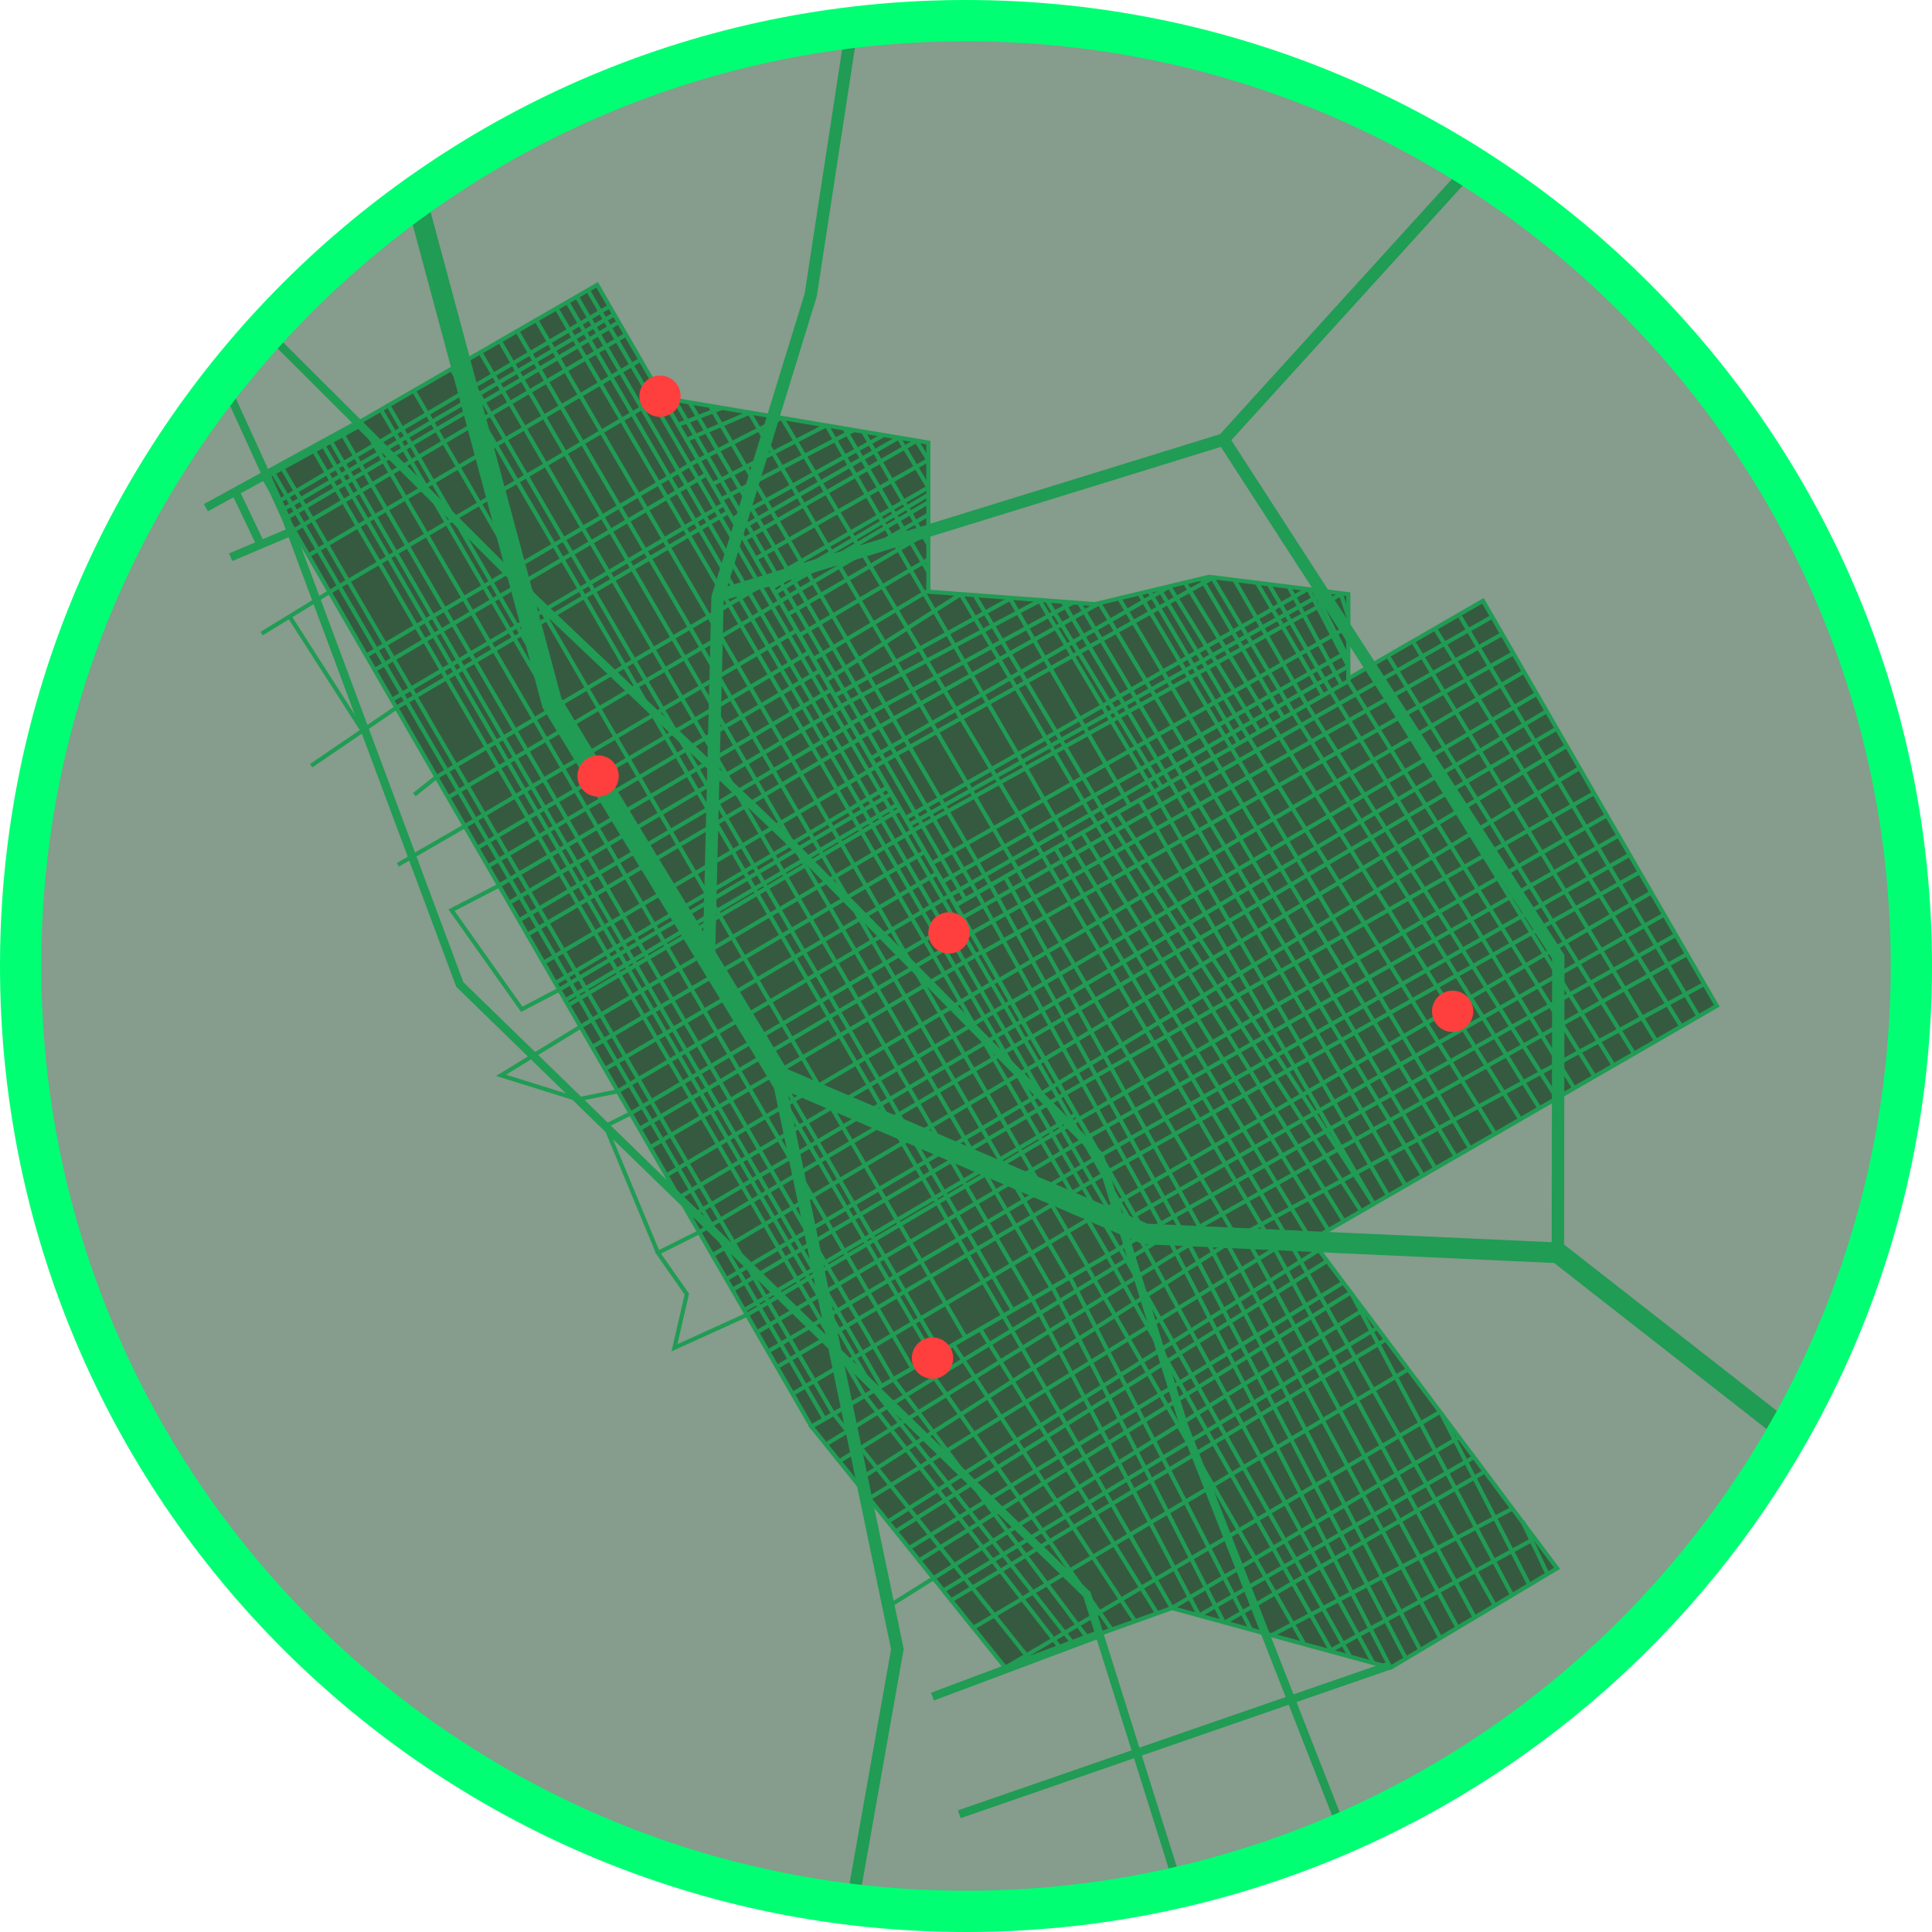
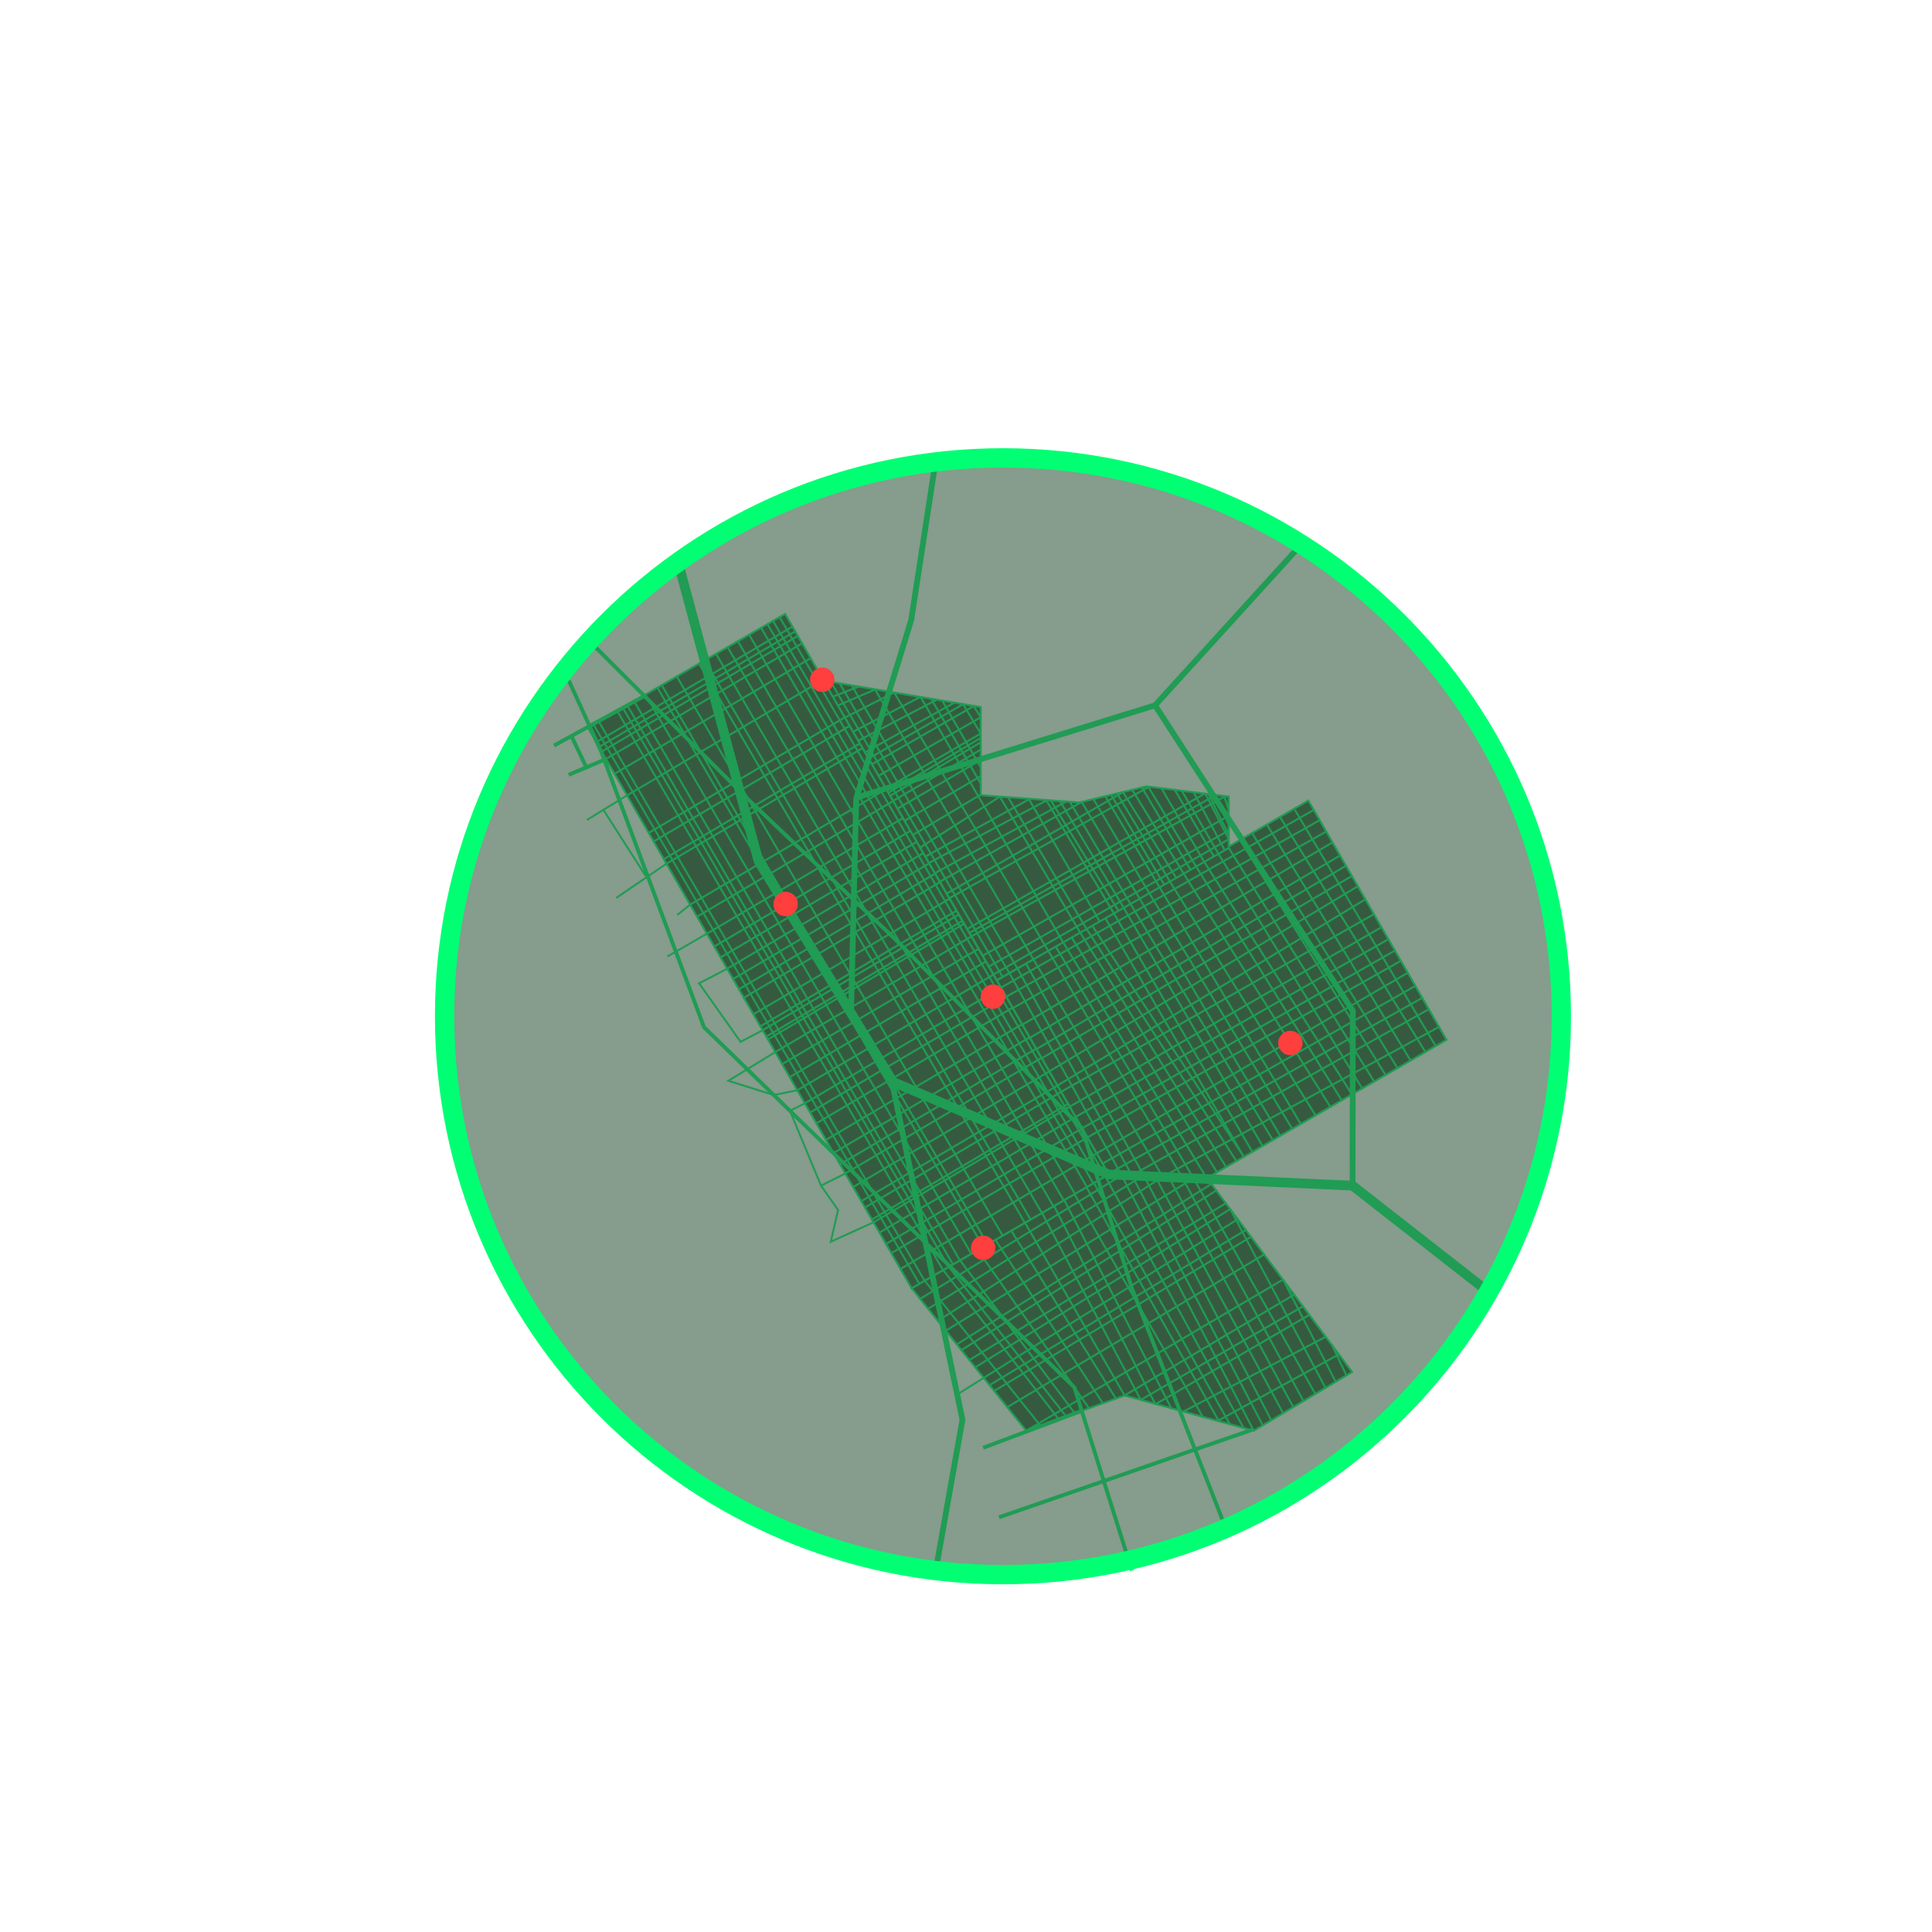
- <svg xmlns="http://www.w3.org/2000/svg" id="Layer_2" data-name="Layer 2" viewBox="0 0 468 468">
+ <svg xmlns="http://www.w3.org/2000/svg" id="a" data-name="Layer 1" viewBox="0 0 1000 1000">
  <defs>
    <style>
-       .cls-1 {
+       .b {
        stroke-width: 3px;
      }

-       .cls-1, .cls-2, .cls-3, .cls-4, .cls-5, .cls-6 {
+       .b, .c, .d, .e, .f, .g {
        stroke: #00ff73;
        stroke-miterlimit: 10;
      }

-       .cls-1, .cls-2, .cls-5, .cls-6 {
+       .b, .c, .f, .g {
        fill: none;
      }

-       .cls-7 {
+       .h {
        fill: #ff3e3e;
      }

-       .cls-2 {
+       .c {
        stroke-width: 5px;
      }

-       .cls-3 {
+       .d {
        fill: #365b40;
      }

-       .cls-4 {
+       .e {
        fill: rgba(54, 91, 64, .6);
        stroke-width: 10px;
      }

-       .cls-5 {
+       .f {
        stroke-width: 2px;
      }
    </style>
  </defs>
-   <g id="Layer_1-2" data-name="Layer 1">
-     <g>
-       <rect class="cls-3" x="123.93" y="74.55" width="93.34" height="265.47" transform="translate(-80.78 113.07) rotate(-30)" />
-       <rect class="cls-3" x="249.96" y="174.82" width="147.48" height="113.29" transform="translate(-72.37 192.86) rotate(-30)" />
-       <line class="cls-6" x1="75.59" y1="108.41" x2="209.23" y2="337.76" />
-       <line class="cls-6" x1="68.26" y1="113.17" x2="201.9" y2="342.52" />
-       <line class="cls-6" x1="77.89" y1="107.15" x2="211.53" y2="336.5" />
-       <line class="cls-6" x1="82.71" y1="104.74" x2="216.35" y2="334.09" />
-       <line class="cls-6" x1="87.53" y1="102.34" x2="221.16" y2="331.68" />
-       <line class="cls-6" x1="92.34" y1="99.33" x2="225.98" y2="328.67" />
-       <line class="cls-6" x1="100.17" y1="94.51" x2="233.8" y2="323.86" />
-       <line class="cls-6" x1="109.2" y1="89.09" x2="242.83" y2="318.44" />
-       <line class="cls-6" x1="111.6" y1="87.89" x2="245.24" y2="317.24" />
-       <line class="cls-6" x1="116.42" y1="85.48" x2="250.06" y2="314.83" />
-       <line class="cls-6" x1="121.15" y1="82.72" x2="254.78" y2="312.06" />
-       <line class="cls-6" x1="125.36" y1="80.31" x2="259" y2="309.66" />
-       <line class="cls-6" x1="129.96" y1="77.64" x2="263.6" y2="306.99" />
-       <line class="cls-6" x1="134.78" y1="74.63" x2="268.41" y2="303.98" />
-       <line class="cls-6" x1="139.59" y1="71.62" x2="273.23" y2="300.97" />
-       <line class="cls-6" x1="67.17" y1="121.66" x2="147.83" y2="74.1" />
-       <line class="cls-6" x1="68.06" y1="123.74" x2="148.73" y2="76.18" />
-       <line class="cls-6" x1="69.27" y1="125.54" x2="149.93" y2="77.99" />
-       <line class="cls-6" x1="71.07" y1="128.55" x2="151.74" y2="81" />
-       <line class="cls-6" x1="74.69" y1="134.57" x2="155.35" y2="87.02" />
-       <polyline class="cls-6" points="160.17 96.05 79.5 143.6 63.38 153.48" />
-       <line class="cls-6" x1="94.26" y1="98.53" x2="227.9" y2="327.88" />
-       <line class="cls-6" x1="79.82" y1="106.35" x2="213.45" y2="335.7" />
-       <line class="cls-6" x1="65.97" y1="114.18" x2="199.61" y2="343.53" />
-       <polygon class="cls-3" points="160.47 96.37 224.88 107.21 224.88 143.33 265.21 146.34 292.9 139.72 326.61 143.93 326.61 164.98 231.5 219.18 160.47 96.37" />
-       <polygon class="cls-3" points="196.59 345.59 243.54 403.98 283.87 389.53 336.85 403.98 377.18 379.9 317.67 300.36 277.38 298.9 196.59 345.59" />
-       <line class="cls-6" x1="88.8" y1="158.77" x2="169.47" y2="111.21" />
-       <line class="cls-6" x1="90.61" y1="162.38" x2="171.27" y2="114.83" />
-       <line class="cls-6" x1="94.82" y1="169.6" x2="175.49" y2="122.05" />
-       <polyline class="cls-6" points="176.69 123.86 96.03 171.41 75.38 185.48" />
-       <polyline class="cls-6" points="186.32 140.71 105.66 188.27 100.38 192.48" />
-       <line class="cls-6" x1="108.67" y1="193.08" x2="189.33" y2="145.53" />
-       <polyline class="cls-6" points="192.94 152.75 112.28 200.3 96.38 209.48" />
-       <line class="cls-6" x1="137.43" y1="73.17" x2="271.07" y2="302.52" />
-       <line class="cls-6" x1="142.44" y1="70.34" x2="276.08" y2="299.69" />
-       <line class="cls-6" x1="115.33" y1="205.56" x2="196" y2="158.01" />
-       <line class="cls-6" x1="118.34" y1="209.78" x2="198.4" y2="162.59" />
-       <line class="cls-6" x1="123.16" y1="218.81" x2="203.82" y2="171.25" />
-       <line class="cls-6" x1="125.57" y1="223.02" x2="206.23" y2="175.47" />
-       <line class="cls-6" x1="127.37" y1="226.63" x2="208.04" y2="179.08" />
-       <line class="cls-6" x1="131.59" y1="233.26" x2="212.25" y2="185.7" />
-       <line class="cls-6" x1="134.6" y1="238.07" x2="215.26" y2="190.52" />
-       <polyline class="cls-6" points="215.86 192.32 135.2 239.88 126.38 244.48 109.38 220.48 120.75 214.59 201.41 167.04" />
-       <line class="cls-6" x1="137" y1="242.28" x2="217.67" y2="194.73" />
-       <line class="cls-6" x1="137.61" y1="243.49" x2="218.27" y2="195.93" />
-       <polyline class="cls-6" points="221.27 201.14 140.61 248.7 121.38 260.48 139.99 266.3" />
-       <line class="cls-6" x1="143.62" y1="253.51" x2="223.68" y2="206.53" />
-       <line class="cls-6" x1="146.63" y1="258.93" x2="227.29" y2="211.38" />
-       <polyline class="cls-6" points="230.3 216.79 149.64 264.35 139.99 266.3" />
-       <polyline class="cls-6" points="233.31 222.21 152.65 269.77 146.63 272.77" />
-       <line class="cls-6" x1="155.06" y1="273.38" x2="235.72" y2="225.82" />
-       <line class="cls-6" x1="157.27" y1="278.04" x2="237.93" y2="230.49" />
-       <line class="cls-6" x1="161.48" y1="284.66" x2="242.14" y2="237.11" />
-       <line class="cls-6" x1="164.49" y1="290.08" x2="245.15" y2="242.53" />
-       <line class="cls-6" x1="166.9" y1="294.9" x2="247.56" y2="247.34" />
-       <polyline class="cls-6" points="249.97 250.95 169.3 298.51 159.38 303.48 166.38 313.48 163.38 326.48 181.03 318.46 261.69 270.91" />
-       <line class="cls-6" x1="172.6" y1="304.02" x2="253.26" y2="256.46" />
-       <line class="cls-6" x1="175.61" y1="310.04" x2="256.27" y2="262.48" />
-       <line class="cls-6" x1="177.41" y1="312.45" x2="258.08" y2="264.89" />
-       <line class="cls-6" x1="180.42" y1="317.26" x2="261.09" y2="269.71" />
-       <line class="cls-6" x1="183.43" y1="322.68" x2="264.1" y2="275.12" />
-       <line class="cls-6" x1="185.84" y1="327.49" x2="266.5" y2="279.94" />
-       <line class="cls-6" x1="188.25" y1="331.11" x2="268.91" y2="283.55" />
-       <line class="cls-6" x1="191.86" y1="337.73" x2="272.52" y2="290.17" />
-       <line class="cls-6" x1="230.3" y1="216.77" x2="326.61" y2="161.39" />
-       <line class="cls-6" x1="228.47" y1="213.48" x2="326.61" y2="157.78" />
-       <line class="cls-6" x1="225.79" y1="209.11" x2="326.61" y2="151.76" />
-       <line class="cls-6" x1="219.46" y1="198.11" x2="316.82" y2="142.66" />
-       <line class="cls-6" x1="212.24" y1="185.47" x2="293.74" y2="139.97" />
-       <line class="cls-6" x1="211.04" y1="183.66" x2="283.46" y2="141.98" />
-       <line class="cls-6" x1="208.03" y1="178.84" x2="266.38" y2="146.06" />
-       <line class="cls-6" x1="206.22" y1="175.23" x2="259.76" y2="146.06" />
-       <line class="cls-6" x1="203.81" y1="171.02" x2="251.94" y2="145.46" />
-       <line class="cls-6" x1="202.01" y1="168.61" x2="244.85" y2="144.94" />
-       <line class="cls-6" x1="197.19" y1="159.58" x2="224.84" y2="143.1" />
-       <line class="cls-6" x1="200.2" y1="164.72" x2="232.71" y2="143.93" />
-       <line class="cls-6" x1="193.52" y1="153.93" x2="224.88" y2="135.5" />
-       <line class="cls-6" x1="190.58" y1="148.96" x2="224.88" y2="128.88" />
-       <line class="cls-6" x1="189.11" y1="145.57" x2="224.88" y2="124.67" />
-       <line class="cls-6" x1="187.77" y1="143.58" x2="224.88" y2="121.66" />
-       <line class="cls-6" x1="187.1" y1="142.28" x2="224.88" y2="119.85" />
-       <line class="cls-6" x1="186.11" y1="140.57" x2="224.88" y2="118.05" />
-       <line class="cls-6" x1="182.87" y1="135.45" x2="224.88" y2="111.42" />
-       <line class="cls-6" x1="180.04" y1="130.78" x2="222.06" y2="106.76" />
-       <line class="cls-6" x1="178.84" y1="128.38" x2="217.66" y2="106.01" />
-       <line class="cls-6" x1="177.43" y1="125.74" x2="214.05" y2="105.4" />
-       <line class="cls-6" x1="174.44" y1="121.1" x2="206.82" y2="104.2" />
-       <line class="cls-6" x1="172.84" y1="117.16" x2="200.2" y2="103" />
-       <line class="cls-6" x1="169.04" y1="111.58" x2="189.37" y2="101.19" />
-       <line class="cls-6" x1="166.1" y1="106.63" x2="181.54" y2="99.99" />
-       <line class="cls-6" x1="164.13" y1="102.96" x2="174.92" y2="98.78" />
-       <line class="cls-6" x1="163.48" y1="96.98" x2="233.91" y2="217.97" />
-       <line class="cls-6" x1="167.09" y1="97.58" x2="236.92" y2="216.77" />
-       <line class="cls-6" x1="171.91" y1="98.18" x2="239.93" y2="214.36" />
-       <line class="cls-6" x1="181.54" y1="99.99" x2="246.55" y2="210.75" />
-       <line class="cls-6" x1="189.37" y1="101.19" x2="252.57" y2="207.14" />
-       <line class="cls-6" x1="200.2" y1="103" x2="258.59" y2="203.52" />
-       <line class="cls-6" x1="204.42" y1="103.6" x2="224.88" y2="138.51" />
-       <line class="cls-6" x1="209.23" y1="104.8" x2="224.88" y2="131.89" />
-       <line class="cls-6" x1="217.66" y1="106.01" x2="224.88" y2="118.05" />
-       <line class="cls-6" x1="221.87" y1="106.61" x2="224.88" y2="111.42" />
-       <line class="cls-6" x1="232.71" y1="143.93" x2="265.82" y2="199.91" />
-       <line class="cls-6" x1="236.32" y1="144.53" x2="268.22" y2="198.11" />
-       <line class="cls-6" x1="244.75" y1="145.13" x2="273.64" y2="195.1" />
-       <line class="cls-6" x1="251.97" y1="145.74" x2="279.66" y2="192.09" />
-       <line class="cls-6" x1="253.78" y1="145.74" x2="281.47" y2="190.88" />
-       <line class="cls-6" x1="257.39" y1="145.74" x2="283.27" y2="189.08" />
-       <line class="cls-6" x1="261.6" y1="146.34" x2="286.28" y2="187.87" />
-       <line class="cls-6" x1="266.42" y1="146.34" x2="289.89" y2="185.47" />
-       <line class="cls-6" x1="271.23" y1="145.13" x2="294.11" y2="183.66" />
-       <line class="cls-6" x1="276.05" y1="143.93" x2="298.32" y2="181.25" />
-       <line class="cls-6" x1="278.46" y1="143.33" x2="300.13" y2="180.05" />
-       <line class="cls-6" x1="280.86" y1="142.73" x2="302.54" y2="178.84" />
-       <line class="cls-6" x1="283.27" y1="142.12" x2="304.94" y2="177.04" />
-       <line class="cls-6" x1="286.88" y1="140.92" x2="307.95" y2="175.23" />
-       <line class="cls-6" x1="291.1" y1="140.32" x2="310.96" y2="174.03" />
-       <line class="cls-6" x1="293.51" y1="139.72" x2="313.37" y2="172.82" />
-       <line class="cls-6" x1="298.92" y1="140.32" x2="316.38" y2="170.42" />
-       <line class="cls-6" x1="304.34" y1="140.92" x2="320.59" y2="168.61" />
-       <line class="cls-6" x1="307.35" y1="141.52" x2="322.4" y2="167.41" />
-       <line class="cls-6" x1="312.17" y1="142.12" x2="324.81" y2="165.6" />
-       <line class="cls-6" x1="316.98" y1="142.73" x2="326.61" y2="161.39" />
-       <line class="cls-6" x1="318.19" y1="142.73" x2="326.61" y2="159.58" />
-       <line class="cls-6" x1="321.2" y1="143.33" x2="326.61" y2="155.37" />
-       <line class="cls-6" x1="324.81" y1="143.93" x2="326.61" y2="149.35" />
-       <line class="cls-6" x1="221.27" y1="201.12" x2="324.81" y2="143.93" />
-       <line class="cls-6" x1="321.2" y1="143.33" x2="220.07" y2="199.91" />
-       <line class="cls-6" x1="233.31" y1="222.19" x2="361.53" y2="149.35" />
-       <line class="cls-6" x1="235.72" y1="225.8" x2="363.94" y2="153.56" />
-       <line class="cls-6" x1="238.13" y1="230.61" x2="366.34" y2="158.38" />
-       <line class="cls-6" x1="242.34" y1="237.23" x2="369.35" y2="162.59" />
-       <line class="cls-6" x1="245.35" y1="242.65" x2="372.36" y2="168.01" />
-       <line class="cls-6" x1="247.76" y1="247.47" x2="374.77" y2="172.22" />
-       <line class="cls-6" x1="377.18" y1="176.44" x2="250.16" y2="251.08" />
-       <line class="cls-6" x1="379.59" y1="180.65" x2="253.17" y2="256.5" />
-       <line class="cls-6" x1="382.6" y1="186.07" x2="256.18" y2="262.52" />
-       <line class="cls-6" x1="386.21" y1="192.09" x2="257.99" y2="264.93" />
-       <line class="cls-6" x1="389.22" y1="197.51" x2="261.6" y2="270.95" />
-       <line class="cls-6" x1="392.23" y1="202.32" x2="264.01" y2="275.16" />
-       <line class="cls-6" x1="394.64" y1="207.14" x2="266.42" y2="279.97" />
-       <line class="cls-6" x1="397.04" y1="211.35" x2="268.83" y2="283.59" />
-       <line class="cls-6" x1="400.05" y1="216.17" x2="272.44" y2="290.21" />
-       <line class="cls-6" x1="403.06" y1="221.58" x2="274.85" y2="294.42" />
-       <line class="cls-6" x1="406.07" y1="226.4" x2="277.25" y2="298.64" />
-       <line class="cls-6" x1="408.48" y1="231.22" x2="286.88" y2="299.24" />
-       <line class="cls-6" x1="412.7" y1="238.44" x2="299.53" y2="299.84" />
-       <line class="cls-6" x1="236.92" y1="216.77" x2="282.67" y2="299.24" />
-       <line class="cls-6" x1="239.93" y1="214.36" x2="286.88" y2="299.24" />
-       <line class="cls-6" x1="243.54" y1="212.55" x2="291.7" y2="299.24" />
-       <line class="cls-6" x1="246.55" y1="210.75" x2="299.53" y2="299.84" />
-       <line class="cls-6" x1="252.57" y1="207.14" x2="307.35" y2="299.84" />
-       <line class="cls-6" x1="258.59" y1="203.52" x2="317.58" y2="300.44" />
-       <line class="cls-6" x1="321.8" y1="298.03" x2="262.2" y2="201.72" />
-       <line class="cls-6" x1="312.17" y1="300.44" x2="255.58" y2="205.33" />
-       <line class="cls-6" x1="325.41" y1="295.63" x2="265.82" y2="199.91" />
-       <line class="cls-6" x1="329.62" y1="293.22" x2="268.22" y2="198.11" />
-       <line class="cls-6" x1="270.63" y1="196.9" x2="332.63" y2="291.41" />
-       <line class="cls-6" x1="276.05" y1="193.89" x2="332.63" y2="291.41" />
-       <line class="cls-6" x1="279.66" y1="192.09" x2="336.25" y2="289.61" />
-       <line class="cls-6" x1="283.27" y1="189.08" x2="340.46" y2="287.2" />
-       <line class="cls-6" x1="286.28" y1="187.87" x2="344.67" y2="284.79" />
-       <line class="cls-6" x1="289.89" y1="185.47" x2="347.68" y2="282.98" />
-       <line class="cls-6" x1="294.11" y1="183.66" x2="352.5" y2="279.97" />
-       <line class="cls-6" x1="298.32" y1="181.25" x2="356.11" y2="278.17" />
-       <line class="cls-6" x1="302.54" y1="178.84" x2="362.13" y2="274.56" />
-       <line class="cls-6" x1="307.95" y1="175.23" x2="368.15" y2="270.95" />
-       <line class="cls-6" x1="313.37" y1="172.82" x2="372.97" y2="268.54" />
-       <line class="cls-6" x1="316.38" y1="170.42" x2="377.18" y2="266.13" />
-       <line class="cls-6" x1="322.4" y1="167.41" x2="381.39" y2="263.72" />
-       <line class="cls-6" x1="326.61" y1="165" x2="386.21" y2="260.71" />
-       <line class="cls-6" x1="331.43" y1="161.99" x2="391.02" y2="258.3" />
-       <line class="cls-6" x1="336.25" y1="158.98" x2="395.84" y2="255.29" />
-       <line class="cls-6" x1="342.27" y1="155.37" x2="401.26" y2="252.28" />
-       <line class="cls-6" x1="347.68" y1="152.36" x2="407.28" y2="248.67" />
-       <line class="cls-6" x1="353.7" y1="149.35" x2="411.49" y2="246.26" />
-       <line class="cls-6" x1="202.01" y1="342.58" x2="249.56" y2="402.17" />
-       <line class="cls-6" x1="209.23" y1="337.76" x2="256.79" y2="399.16" />
-       <line class="cls-6" x1="259.8" y1="397.96" x2="211.64" y2="336.56" />
-       <line class="cls-6" x1="216.45" y1="334.15" x2="263.41" y2="396.76" />
-       <line class="cls-6" x1="223.68" y1="329.94" x2="269.43" y2="394.95" />
-       <line class="cls-6" x1="230.9" y1="325.72" x2="274.85" y2="392.54" />
-       <line class="cls-6" x1="237.52" y1="322.11" x2="280.26" y2="390.74" />
-       <line class="cls-6" x1="242.94" y1="318.5" x2="283.87" y2="389.53" />
-       <line class="cls-6" x1="250.16" y1="314.89" x2="290.5" y2="391.34" />
-       <line class="cls-6" x1="254.98" y1="311.88" x2="296.52" y2="393.14" />
-       <line class="cls-6" x1="259.19" y1="309.47" x2="303.14" y2="394.95" />
-       <line class="cls-6" x1="263.41" y1="307.06" x2="315.78" y2="397.96" />
-       <line class="cls-6" x1="268.22" y1="304.05" x2="322.4" y2="399.77" />
-       <line class="cls-6" x1="271.23" y1="302.25" x2="327.22" y2="401.57" />
-       <line class="cls-6" x1="276.05" y1="299.84" x2="332.63" y2="402.78" />
-       <line class="cls-6" x1="336.85" y1="403.98" x2="282.67" y2="299.24" />
-       <line class="cls-6" x1="286.88" y1="299.24" x2="340.46" y2="401.57" />
-       <line class="cls-6" x1="344.07" y1="399.77" x2="291.7" y2="299.24" />
-       <line class="cls-6" x1="296.52" y1="299.84" x2="348.89" y2="396.76" />
-       <line class="cls-6" x1="301.93" y1="299.84" x2="353.1" y2="394.35" />
-       <line class="cls-6" x1="307.35" y1="299.84" x2="357.31" y2="391.94" />
-       <line class="cls-6" x1="312.17" y1="300.44" x2="362.13" y2="388.93" />
-       <line class="cls-6" x1="327.22" y1="313.08" x2="366.34" y2="386.52" />
-       <line class="cls-6" x1="348.89" y1="341.98" x2="370.56" y2="384.11" />
-       <line class="cls-6" x1="368.75" y1="368.46" x2="374.77" y2="381.1" />
-       <line class="cls-6" x1="200.2" y1="349.8" x2="282.67" y2="299.24" />
-       <line class="cls-6" x1="203.21" y1="354.02" x2="291.7" y2="299.24" />
-       <line class="cls-6" x1="207.43" y1="358.83" x2="299.53" y2="299.84" />
-       <line class="cls-6" x1="210.43" y1="363.05" x2="312.17" y2="300.44" />
-       <line class="cls-6" x1="215.25" y1="368.46" x2="319.39" y2="302.85" />
-       <line class="cls-6" x1="217.06" y1="370.87" x2="321.8" y2="305.26" />
-       <line class="cls-6" x1="220.07" y1="375.09" x2="325.41" y2="310.67" />
-       <line class="cls-6" x1="327.22" y1="313.08" x2="222.47" y2="378.1" />
-       <polyline class="cls-6" points="330.23 317.3 226.09 382.31 215.94 388.68" />
-       <line class="cls-6" x1="333.84" y1="321.51" x2="228.49" y2="385.32" />
-       <line class="cls-6" x1="335.64" y1="324.52" x2="230.3" y2="387.73" />
-       <line class="cls-6" x1="235.72" y1="394.35" x2="341.06" y2="331.74" />
-       <line class="cls-6" x1="348.89" y1="341.98" x2="243.54" y2="403.98" />
-       <line class="cls-6" x1="283.87" y1="389.53" x2="353.7" y2="348" />
-       <line class="cls-6" x1="290.5" y1="391.34" x2="357.31" y2="352.81" />
-       <line class="cls-6" x1="296.52" y1="393.14" x2="359.72" y2="356.42" />
-       <line class="cls-6" x1="307.95" y1="396.15" x2="366.34" y2="365.45" />
-       <line class="cls-6" x1="322.4" y1="399.77" x2="371.76" y2="372.68" />
-     </g>
-     <polyline class="cls-2" points="100.75 47.74 133.74 170.38 188.87 260.89 277.38 298.9 377.38 303.48 433.17 347.09" />
-     <polyline class="cls-1" points="188.38 260.48 217.38 399.48 206.41 461.35" />
-     <polyline class="cls-1" points="171.73 231.47 173.82 144.72 196.38 71.48 206.33 6.66" />
-     <polyline class="cls-5" points="64.38 80.15 129.13 144.72 189.97 202.56 266.42 279.97 286.88 345.59 325.41 444.03" />
-     <polyline class="cls-5" points="55.97 96.37 69.27 125.54 111.38 238.48 263.29 386.22 286.88 461.35" />
-     <polyline class="cls-1" points="173.38 144.48 296.38 106.48 356.41 40.43" />
-     <polyline class="cls-1" points="377.38 303.48 377.48 231.82 296.38 106.48" />
-     <line class="cls-5" x1="87.53" y1="102.34" x2="49.88" y2="122.98" />
-     <line class="cls-5" x1="71.07" y1="128.55" x2="55.88" y2="134.98" />
-     <line class="cls-5" x1="57.02" y1="119.07" x2="63.48" y2="132.62" />
-     <line class="cls-6" x1="70.13" y1="149.35" x2="87.53" y2="176.53" />
-     <line class="cls-5" x1="266.3" y1="395.83" x2="225.88" y2="410.98" />
-     <line class="cls-6" x1="146.63" y1="272.77" x2="159.38" y2="303.48" />
-     <line class="cls-5" x1="232.38" y1="439.48" x2="336.73" y2="403.4" />
-     <circle class="cls-4" cx="234" cy="234" r="229" />
-     <circle class="cls-7" cx="159.88" cy="95.98" r="5" />
-     <circle class="cls-7" cx="351.88" cy="244.98" r="5" />
-     <circle class="cls-7" cx="229.88" cy="225.98" r="5" />
-     <circle class="cls-7" cx="144.88" cy="187.98" r="5" />
-     <circle class="cls-7" cx="225.88" cy="328.98" r="5" />
+   <g>
+     <rect class="d" x="380.21" y="324.77" width="117.8" height="335.03" transform="translate(-187.31 285.51) rotate(-30)" />
+     <rect class="d" x="539.27" y="451.33" width="186.13" height="142.98" transform="translate(-176.69 386.21) rotate(-30)" />
+     <line class="g" x1="319.21" y1="367.51" x2="487.87" y2="656.97" />
+     <line class="g" x1="309.96" y1="373.52" x2="478.61" y2="662.97" />
+     <line class="g" x1="322.11" y1="365.92" x2="490.77" y2="655.37" />
+     <line class="g" x1="328.19" y1="362.88" x2="496.85" y2="652.33" />
+     <line class="g" x1="334.27" y1="359.84" x2="502.92" y2="649.29" />
+     <line class="g" x1="340.35" y1="356.04" x2="509" y2="645.49" />
+     <line class="g" x1="350.22" y1="349.97" x2="518.88" y2="639.42" />
+     <line class="g" x1="361.62" y1="343.13" x2="530.27" y2="632.58" />
+     <line class="g" x1="364.66" y1="341.61" x2="533.31" y2="631.06" />
+     <line class="g" x1="370.73" y1="338.57" x2="539.39" y2="628.02" />
+     <line class="g" x1="376.7" y1="335.08" x2="545.35" y2="624.53" />
+     <line class="g" x1="382.02" y1="332.04" x2="550.67" y2="621.49" />
+     <line class="g" x1="387.83" y1="328.67" x2="556.48" y2="618.13" />
+     <line class="g" x1="393.9" y1="324.88" x2="562.56" y2="614.33" />
+     <line class="g" x1="399.98" y1="321.08" x2="568.64" y2="610.53" />
+     <line class="g" x1="308.57" y1="384.23" x2="410.38" y2="324.21" />
+     <line class="g" x1="309.71" y1="386.85" x2="411.51" y2="326.84" />
+     <line class="g" x1="311.23" y1="389.13" x2="413.03" y2="329.12" />
+     <line class="g" x1="313.51" y1="392.93" x2="415.31" y2="332.91" />
+     <line class="g" x1="318.06" y1="400.53" x2="419.87" y2="340.51" />
+     <polyline class="g" points="425.94 351.91 324.14 411.92 303.8 424.39" />
+     <line class="g" x1="342.77" y1="355.04" x2="511.43" y2="644.49" />
+     <line class="g" x1="324.54" y1="364.91" x2="493.2" y2="654.37" />
+     <line class="g" x1="307.07" y1="374.79" x2="475.72" y2="664.24" />
+     <polygon class="d" points="426.33 352.32 507.62 365.99 507.62 411.58 558.52 415.38 593.47 407.02 636.01 412.34 636.01 438.9 515.98 507.3 426.33 352.32" />
+     <polygon class="d" points="471.91 666.84 531.17 740.53 582.07 722.3 648.93 740.53 699.83 710.14 624.72 609.76 573.88 607.91 471.91 666.84" />
+     <line class="g" x1="335.88" y1="431.06" x2="437.68" y2="371.05" />
+     <line class="g" x1="338.16" y1="435.62" x2="439.96" y2="375.61" />
+     <line class="g" x1="343.48" y1="444.74" x2="445.28" y2="384.72" />
+     <polyline class="g" points="446.8 387 345 447.02 318.94 464.77" />
+     <polyline class="g" points="458.95 408.27 357.15 468.29 350.5 473.61" />
+     <line class="g" x1="360.95" y1="474.37" x2="462.75" y2="414.35" />
+     <polyline class="g" points="467.31 423.47 365.51 483.49 345.45 495.06" />
+     <line class="g" x1="397.25" y1="323.04" x2="565.91" y2="612.49" />
+     <line class="g" x1="403.57" y1="319.46" x2="572.23" y2="608.91" />
+     <line class="g" x1="369.36" y1="490.12" x2="471.16" y2="430.11" />
+     <line class="g" x1="373.16" y1="495.44" x2="474.19" y2="435.89" />
+     <line class="g" x1="379.24" y1="506.84" x2="481.04" y2="446.82" />
+     <line class="g" x1="382.28" y1="512.15" x2="484.08" y2="452.14" />
+     <line class="g" x1="384.56" y1="516.71" x2="486.36" y2="456.7" />
+     <line class="g" x1="389.87" y1="525.07" x2="491.68" y2="465.05" />
+     <line class="g" x1="393.67" y1="531.15" x2="495.48" y2="471.13" />
+     <polyline class="g" points="496.23 473.41 394.43 533.43 383.31 539.24 361.85 508.95 376.2 501.52 478 441.5" />
+     <line class="g" x1="396.71" y1="536.47" x2="498.51" y2="476.45" />
+     <line class="g" x1="397.47" y1="537.99" x2="499.27" y2="477.97" />
+     <polyline class="g" points="503.06 484.54 401.26 544.56 377 559.43 400.48 566.78" />
+     <line class="g" x1="405.06" y1="550.64" x2="506.1" y2="491.35" />
+     <line class="g" x1="408.86" y1="557.48" x2="510.66" y2="497.46" />
+     <polyline class="g" points="514.46 504.3 412.66 564.31 400.48 566.78" />
+     <polyline class="g" points="518.26 511.13 416.46 571.15 408.87 574.93" />
+     <line class="g" x1="419.49" y1="575.71" x2="521.3" y2="515.69" />
+     <line class="g" x1="422.28" y1="581.59" x2="524.09" y2="521.58" />
+     <line class="g" x1="427.6" y1="589.95" x2="529.4" y2="529.93" />
+     <line class="g" x1="431.4" y1="596.79" x2="533.2" y2="536.77" />
+     <line class="g" x1="434.44" y1="602.87" x2="536.24" y2="542.85" />
+     <polyline class="g" points="539.28 547.41 437.48 607.42 424.96 613.7 433.79 626.32 430 642.72 452.27 632.61 554.07 572.59" />
+     <line class="g" x1="441.63" y1="614.38" x2="543.44" y2="554.36" />
+     <line class="g" x1="445.43" y1="621.97" x2="547.23" y2="561.96" />
+     <line class="g" x1="447.71" y1="625.01" x2="549.51" y2="564.99" />
+     <line class="g" x1="451.51" y1="631.09" x2="553.31" y2="571.07" />
+     <line class="g" x1="455.31" y1="637.93" x2="557.11" y2="577.91" />
+     <line class="g" x1="458.35" y1="644" x2="560.15" y2="583.99" />
+     <line class="g" x1="461.39" y1="648.56" x2="563.19" y2="588.55" />
+     <line class="g" x1="465.95" y1="656.92" x2="567.75" y2="596.9" />
+     <line class="g" x1="514.46" y1="504.26" x2="636.01" y2="434.37" />
+     <line class="g" x1="512.15" y1="500.11" x2="636.01" y2="429.81" />
+     <line class="g" x1="508.77" y1="494.6" x2="636.01" y2="422.21" />
+     <line class="g" x1="500.78" y1="480.71" x2="623.65" y2="410.73" />
+     <line class="g" x1="491.67" y1="464.76" x2="594.52" y2="407.34" />
+     <line class="g" x1="490.15" y1="462.48" x2="581.54" y2="409.87" />
+     <line class="g" x1="486.35" y1="456.4" x2="560" y2="415.03" />
+     <line class="g" x1="484.07" y1="451.84" x2="551.64" y2="415.03" />
+     <line class="g" x1="481.03" y1="446.52" x2="541.76" y2="414.27" />
+     <line class="g" x1="478.75" y1="443.49" x2="532.82" y2="413.61" />
+     <line class="g" x1="472.67" y1="432.09" x2="507.57" y2="411.29" />
+     <line class="g" x1="476.47" y1="438.58" x2="517.5" y2="412.34" />
+     <line class="g" x1="468.04" y1="424.96" x2="507.62" y2="401.7" />
+     <line class="g" x1="464.33" y1="418.69" x2="507.62" y2="393.34" />
+     <line class="g" x1="462.47" y1="414.41" x2="507.62" y2="388.03" />
+     <line class="g" x1="460.78" y1="411.89" x2="507.62" y2="384.23" />
+     <line class="g" x1="459.94" y1="410.26" x2="507.62" y2="381.95" />
+     <line class="g" x1="458.68" y1="408.09" x2="507.62" y2="379.67" />
+     <line class="g" x1="454.59" y1="401.63" x2="507.62" y2="371.31" />
+     <line class="g" x1="451.03" y1="395.75" x2="504.06" y2="365.42" />
+     <line class="g" x1="449.51" y1="392.71" x2="498.5" y2="364.48" />
+     <line class="g" x1="447.73" y1="389.38" x2="493.94" y2="363.72" />
+     <line class="g" x1="443.96" y1="383.52" x2="484.83" y2="362.2" />
+     <line class="g" x1="441.94" y1="378.55" x2="476.47" y2="360.68" />
+     <line class="g" x1="437.14" y1="371.51" x2="462.8" y2="358.4" />
+     <line class="g" x1="433.44" y1="365.27" x2="452.92" y2="356.88" />
+     <line class="g" x1="430.94" y1="360.63" x2="444.56" y2="355.36" />
+     <line class="g" x1="430.13" y1="353.08" x2="519.02" y2="505.78" />
+     <line class="g" x1="434.69" y1="353.84" x2="522.81" y2="504.26" />
+     <line class="g" x1="440.76" y1="354.6" x2="526.61" y2="501.22" />
+     <line class="g" x1="452.92" y1="356.88" x2="534.97" y2="496.67" />
+     <line class="g" x1="462.8" y1="358.4" x2="542.57" y2="492.11" />
+     <line class="g" x1="476.47" y1="360.68" x2="550.16" y2="487.55" />
+     <line class="g" x1="481.79" y1="361.44" x2="507.62" y2="405.5" />
+     <line class="g" x1="487.87" y1="362.96" x2="507.62" y2="397.14" />
+     <line class="g" x1="498.5" y1="364.48" x2="507.62" y2="379.67" />
+     <line class="g" x1="503.82" y1="365.23" x2="507.62" y2="371.31" />
+     <line class="g" x1="517.5" y1="412.34" x2="559.28" y2="482.99" />
+     <line class="g" x1="522.05" y1="413.1" x2="562.32" y2="480.71" />
+     <line class="g" x1="532.69" y1="413.86" x2="569.16" y2="476.91" />
+     <line class="g" x1="541.81" y1="414.62" x2="576.75" y2="473.11" />
+     <line class="g" x1="544.09" y1="414.62" x2="579.03" y2="471.59" />
+     <line class="g" x1="548.64" y1="414.62" x2="581.31" y2="469.32" />
+     <line class="g" x1="553.96" y1="415.38" x2="585.11" y2="467.8" />
+     <line class="g" x1="560.04" y1="415.38" x2="589.67" y2="464.76" />
+     <line class="g" x1="566.12" y1="413.86" x2="594.99" y2="462.48" />
+     <line class="g" x1="572.2" y1="412.34" x2="600.3" y2="459.44" />
+     <line class="g" x1="575.23" y1="411.58" x2="602.58" y2="457.92" />
+     <line class="g" x1="578.27" y1="410.82" x2="605.62" y2="456.4" />
+     <line class="g" x1="581.31" y1="410.06" x2="608.66" y2="454.12" />
+     <line class="g" x1="585.87" y1="408.54" x2="612.46" y2="451.84" />
+     <line class="g" x1="591.19" y1="407.78" x2="616.26" y2="450.32" />
+     <line class="g" x1="594.23" y1="407.02" x2="619.3" y2="448.8" />
+     <line class="g" x1="601.06" y1="407.78" x2="623.1" y2="445.76" />
+     <line class="g" x1="607.9" y1="408.54" x2="628.41" y2="443.49" />
+     <line class="g" x1="611.7" y1="409.3" x2="630.69" y2="441.97" />
+     <line class="g" x1="617.78" y1="410.06" x2="633.73" y2="439.69" />
+     <line class="g" x1="623.86" y1="410.82" x2="636.01" y2="434.37" />
+     <line class="g" x1="625.38" y1="410.82" x2="636.01" y2="432.09" />
+     <line class="g" x1="629.17" y1="411.58" x2="636.01" y2="426.77" />
+     <line class="g" x1="633.73" y1="412.34" x2="636.01" y2="419.17" />
+     <line class="g" x1="503.06" y1="484.51" x2="633.73" y2="412.34" />
+     <line class="g" x1="629.17" y1="411.58" x2="501.54" y2="482.99" />
+     <line class="g" x1="518.26" y1="511.1" x2="680.07" y2="419.17" />
+     <line class="g" x1="521.29" y1="515.66" x2="683.11" y2="424.49" />
+     <line class="g" x1="524.33" y1="521.74" x2="686.15" y2="430.57" />
+     <line class="g" x1="529.65" y1="530.09" x2="689.95" y2="435.89" />
+     <line class="g" x1="533.45" y1="536.93" x2="693.75" y2="442.73" />
+     <line class="g" x1="536.49" y1="543.01" x2="696.79" y2="448.04" />
+     <line class="g" x1="699.83" y1="453.36" x2="539.53" y2="547.57" />
+     <line class="g" x1="702.87" y1="458.68" x2="543.33" y2="554.4" />
+     <line class="g" x1="706.66" y1="465.52" x2="547.12" y2="562" />
+     <line class="g" x1="711.22" y1="473.11" x2="549.4" y2="565.04" />
+     <line class="g" x1="715.02" y1="479.95" x2="553.96" y2="572.64" />
+     <line class="g" x1="718.82" y1="486.03" x2="557" y2="577.95" />
+     <line class="g" x1="721.86" y1="492.11" x2="560.04" y2="584.03" />
+     <line class="g" x1="724.9" y1="497.43" x2="563.08" y2="588.59" />
+     <line class="g" x1="728.7" y1="503.5" x2="567.64" y2="596.95" />
+     <line class="g" x1="732.5" y1="510.34" x2="570.68" y2="602.27" />
+     <line class="g" x1="736.29" y1="516.42" x2="573.71" y2="607.58" />
+     <line class="g" x1="739.33" y1="522.5" x2="585.87" y2="608.34" />
+     <line class="g" x1="744.65" y1="531.61" x2="601.82" y2="609.1" />
+     <line class="g" x1="522.81" y1="504.26" x2="580.55" y2="608.34" />
+     <line class="g" x1="526.61" y1="501.22" x2="585.87" y2="608.34" />
+     <line class="g" x1="531.17" y1="498.94" x2="591.95" y2="608.34" />
+     <line class="g" x1="534.97" y1="496.67" x2="601.82" y2="609.1" />
+     <line class="g" x1="542.57" y1="492.11" x2="611.7" y2="609.1" />
+     <line class="g" x1="550.16" y1="487.55" x2="624.62" y2="609.86" />
+     <line class="g" x1="629.93" y1="606.82" x2="554.72" y2="485.27" />
+     <line class="g" x1="617.78" y1="609.86" x2="546.37" y2="489.83" />
+     <line class="g" x1="634.49" y1="603.79" x2="559.28" y2="482.99" />
+     <line class="g" x1="639.81" y1="600.75" x2="562.32" y2="480.71" />
+     <line class="g" x1="565.36" y1="479.19" x2="643.61" y2="598.47" />
+     <line class="g" x1="572.2" y1="475.39" x2="643.61" y2="598.47" />
+     <line class="g" x1="576.75" y1="473.11" x2="648.17" y2="596.19" />
+     <line class="g" x1="581.31" y1="469.32" x2="653.48" y2="593.15" />
+     <line class="g" x1="585.11" y1="467.8" x2="658.8" y2="590.11" />
+     <line class="g" x1="589.67" y1="464.76" x2="662.6" y2="587.83" />
+     <line class="g" x1="594.99" y1="462.48" x2="668.68" y2="584.03" />
+     <line class="g" x1="600.3" y1="459.44" x2="673.24" y2="581.75" />
+     <line class="g" x1="605.62" y1="456.4" x2="680.83" y2="577.2" />
+     <line class="g" x1="612.46" y1="451.84" x2="688.43" y2="572.64" />
+     <line class="g" x1="619.3" y1="448.8" x2="694.51" y2="569.6" />
+     <line class="g" x1="623.1" y1="445.76" x2="699.83" y2="566.56" />
+     <line class="g" x1="630.69" y1="441.97" x2="705.15" y2="563.52" />
+     <line class="g" x1="636.01" y1="438.93" x2="711.22" y2="559.72" />
+     <line class="g" x1="642.09" y1="435.13" x2="717.3" y2="556.68" />
+     <line class="g" x1="648.17" y1="431.33" x2="723.38" y2="552.88" />
+     <line class="g" x1="655.76" y1="426.77" x2="730.22" y2="549.09" />
+     <line class="g" x1="662.6" y1="422.97" x2="737.81" y2="544.53" />
+     <line class="g" x1="670.2" y1="419.17" x2="743.13" y2="541.49" />
+     <line class="g" x1="478.75" y1="663.04" x2="538.77" y2="738.25" />
+     <line class="g" x1="487.87" y1="656.97" x2="547.88" y2="734.46" />
+     <line class="g" x1="551.68" y1="732.94" x2="490.91" y2="655.45" />
+     <line class="g" x1="496.98" y1="652.41" x2="556.24" y2="731.42" />
+     <line class="g" x1="506.1" y1="647.09" x2="563.84" y2="729.14" />
+     <line class="g" x1="515.22" y1="641.77" x2="570.68" y2="726.1" />
+     <line class="g" x1="523.57" y1="637.21" x2="577.51" y2="723.82" />
+     <line class="g" x1="530.41" y1="632.65" x2="582.07" y2="722.3" />
+     <line class="g" x1="539.53" y1="628.1" x2="590.43" y2="724.58" />
+     <line class="g" x1="545.61" y1="624.3" x2="598.03" y2="726.86" />
+     <line class="g" x1="550.92" y1="621.26" x2="606.38" y2="729.14" />
+     <line class="g" x1="556.24" y1="618.22" x2="622.34" y2="732.94" />
+     <line class="g" x1="562.32" y1="614.42" x2="630.69" y2="735.22" />
+     <line class="g" x1="566.12" y1="612.14" x2="636.77" y2="737.49" />
+     <line class="g" x1="572.2" y1="609.1" x2="643.61" y2="739.01" />
+     <line class="g" x1="648.93" y1="740.53" x2="580.55" y2="608.34" />
+     <line class="g" x1="585.87" y1="608.34" x2="653.48" y2="737.49" />
+     <line class="g" x1="658.04" y1="735.22" x2="591.95" y2="608.34" />
+     <line class="g" x1="598.03" y1="609.1" x2="664.12" y2="731.42" />
+     <line class="g" x1="604.86" y1="609.1" x2="669.44" y2="728.38" />
+     <line class="g" x1="611.7" y1="609.1" x2="674.76" y2="725.34" />
+     <line class="g" x1="617.78" y1="609.86" x2="680.83" y2="721.54" />
+     <line class="g" x1="636.77" y1="625.82" x2="686.15" y2="718.5" />
+     <line class="g" x1="664.12" y1="662.28" x2="691.47" y2="715.46" />
+     <line class="g" x1="689.19" y1="695.71" x2="696.79" y2="711.66" />
+     <line class="g" x1="476.47" y1="672.16" x2="580.55" y2="608.34" />
+     <line class="g" x1="480.27" y1="677.48" x2="591.95" y2="608.34" />
+     <line class="g" x1="485.59" y1="683.56" x2="601.82" y2="609.1" />
+     <line class="g" x1="489.39" y1="688.87" x2="617.78" y2="609.86" />
+     <line class="g" x1="495.46" y1="695.71" x2="626.89" y2="612.9" />
+     <line class="g" x1="497.74" y1="698.75" x2="629.93" y2="615.94" />
+     <line class="g" x1="501.54" y1="704.07" x2="634.49" y2="622.78" />
+     <line class="g" x1="636.77" y1="625.82" x2="504.58" y2="707.87" />
+     <polyline class="g" points="640.57 631.13 509.14 713.18 496.33 721.22" />
+     <line class="g" x1="645.13" y1="636.45" x2="512.18" y2="716.98" />
+     <line class="g" x1="647.41" y1="640.25" x2="514.46" y2="720.02" />
+     <line class="g" x1="521.29" y1="728.38" x2="654.24" y2="649.37" />
+     <line class="g" x1="664.12" y1="662.28" x2="531.17" y2="740.53" />
+     <line class="g" x1="582.07" y1="722.3" x2="670.2" y2="669.88" />
+     <line class="g" x1="590.43" y1="724.58" x2="674.76" y2="675.96" />
+     <line class="g" x1="598.03" y1="726.86" x2="677.8" y2="680.52" />
+     <line class="g" x1="612.46" y1="730.66" x2="686.15" y2="691.91" />
+     <line class="g" x1="630.69" y1="735.22" x2="692.99" y2="701.03" />
  </g>
+   <polyline class="c" points="350.96 290.94 392.6 445.72 462.16 559.94 573.88 607.91 700.08 613.7 770.49 668.74" />
+   <polyline class="b" points="461.56 559.43 498.16 734.85 484.31 812.94" />
+   <polyline class="b" points="440.53 522.82 443.18 413.33 471.65 320.9 484.2 239.09" />
+   <polyline class="f" points="305.06 331.84 386.78 413.33 463.56 486.33 560.04 584.03 585.87 666.84 634.49 791.07" />
+   <polyline class="f" points="294.44 352.32 311.23 389.13 364.38 531.66 556.09 718.12 585.87 812.94" />
+   <polyline class="b" points="442.63 413.03 597.86 365.07 673.62 281.72" />
+   <polyline class="b" points="700.08 613.7 700.21 523.26 597.86 365.07" />
+   <line class="f" x1="334.27" y1="359.84" x2="286.76" y2="385.9" />
+   <line class="f" x1="313.51" y1="392.93" x2="294.33" y2="401.04" />
+   <line class="f" x1="295.77" y1="380.96" x2="303.92" y2="398.06" />
+   <line class="g" x1="312.31" y1="419.17" x2="334.27" y2="453.48" />
+   <line class="f" x1="559.89" y1="730.24" x2="508.88" y2="749.37" />
+   <line class="g" x1="408.87" y1="574.93" x2="424.96" y2="613.7" />
+   <line class="f" x1="517.09" y1="785.34" x2="648.78" y2="739.81" />
+   <circle class="e" cx="519.13" cy="526.01" r="289.01" />
+   <circle class="h" cx="425.59" cy="351.82" r="6.31" />
+   <circle class="h" cx="667.9" cy="539.87" r="6.31" />
+   <circle class="h" cx="513.93" cy="515.89" r="6.31" />
+   <circle class="h" cx="406.66" cy="467.93" r="6.31" />
+   <circle class="h" cx="508.88" cy="645.88" r="6.31" />
</svg>
